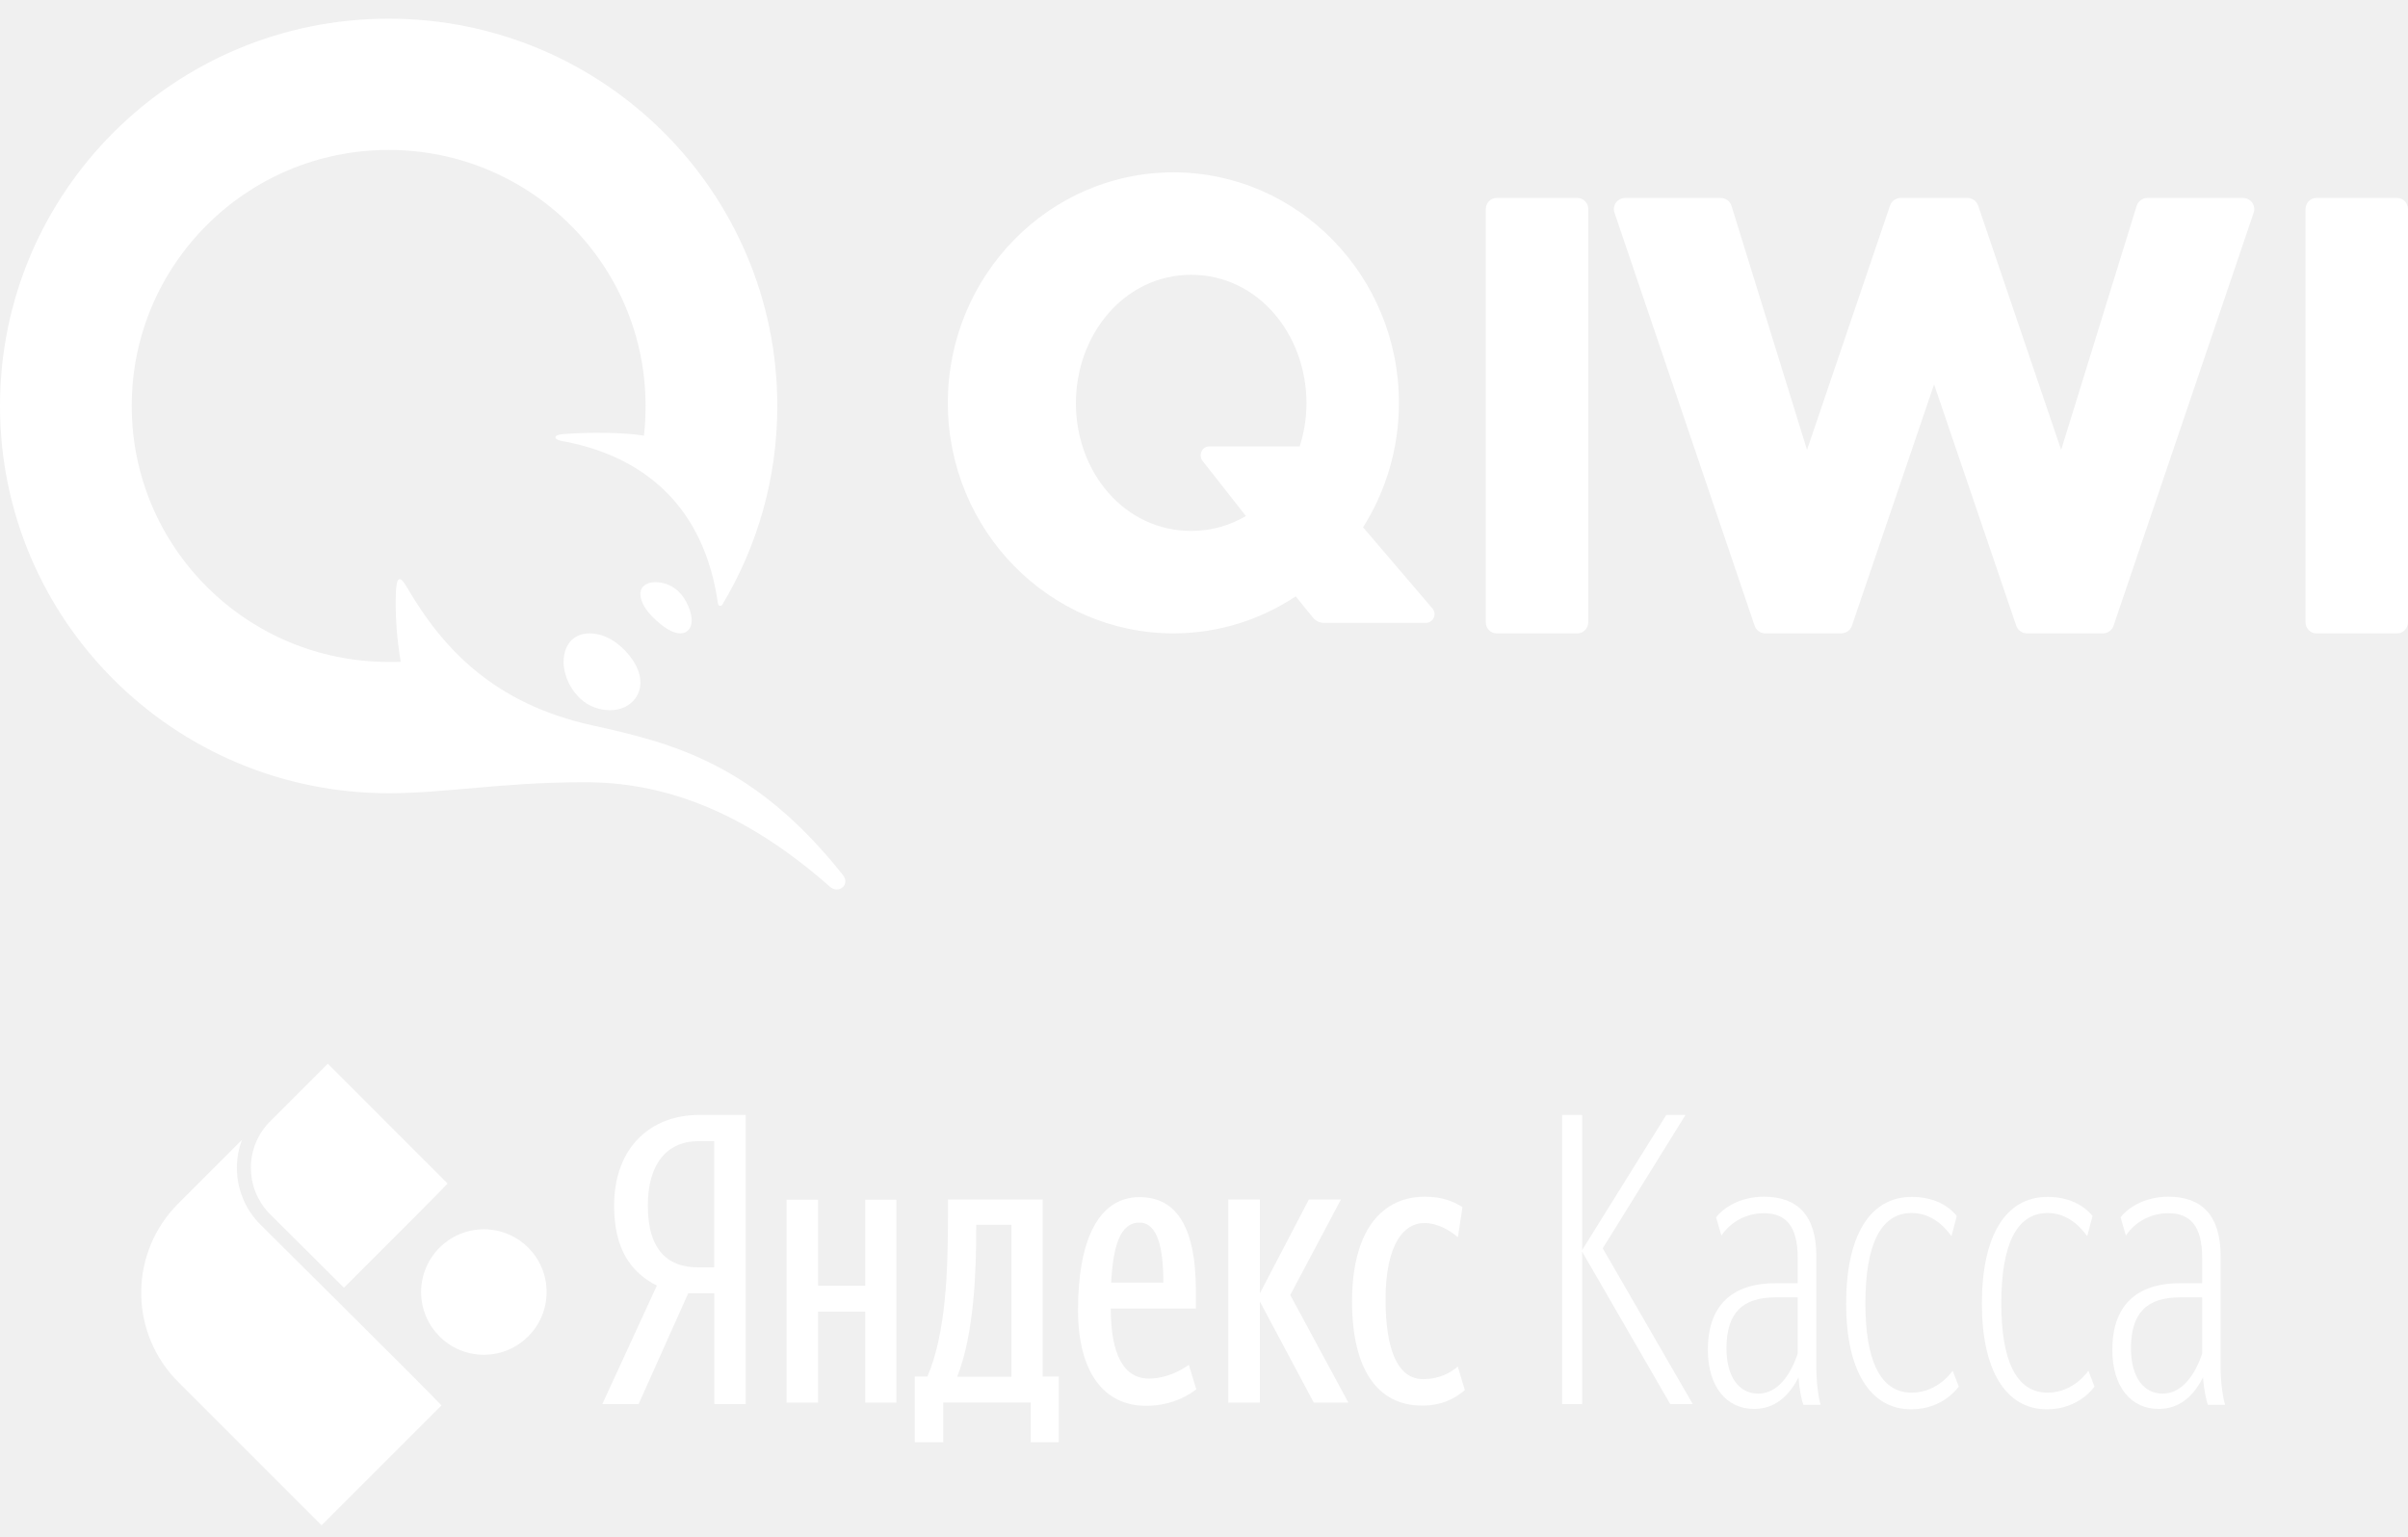
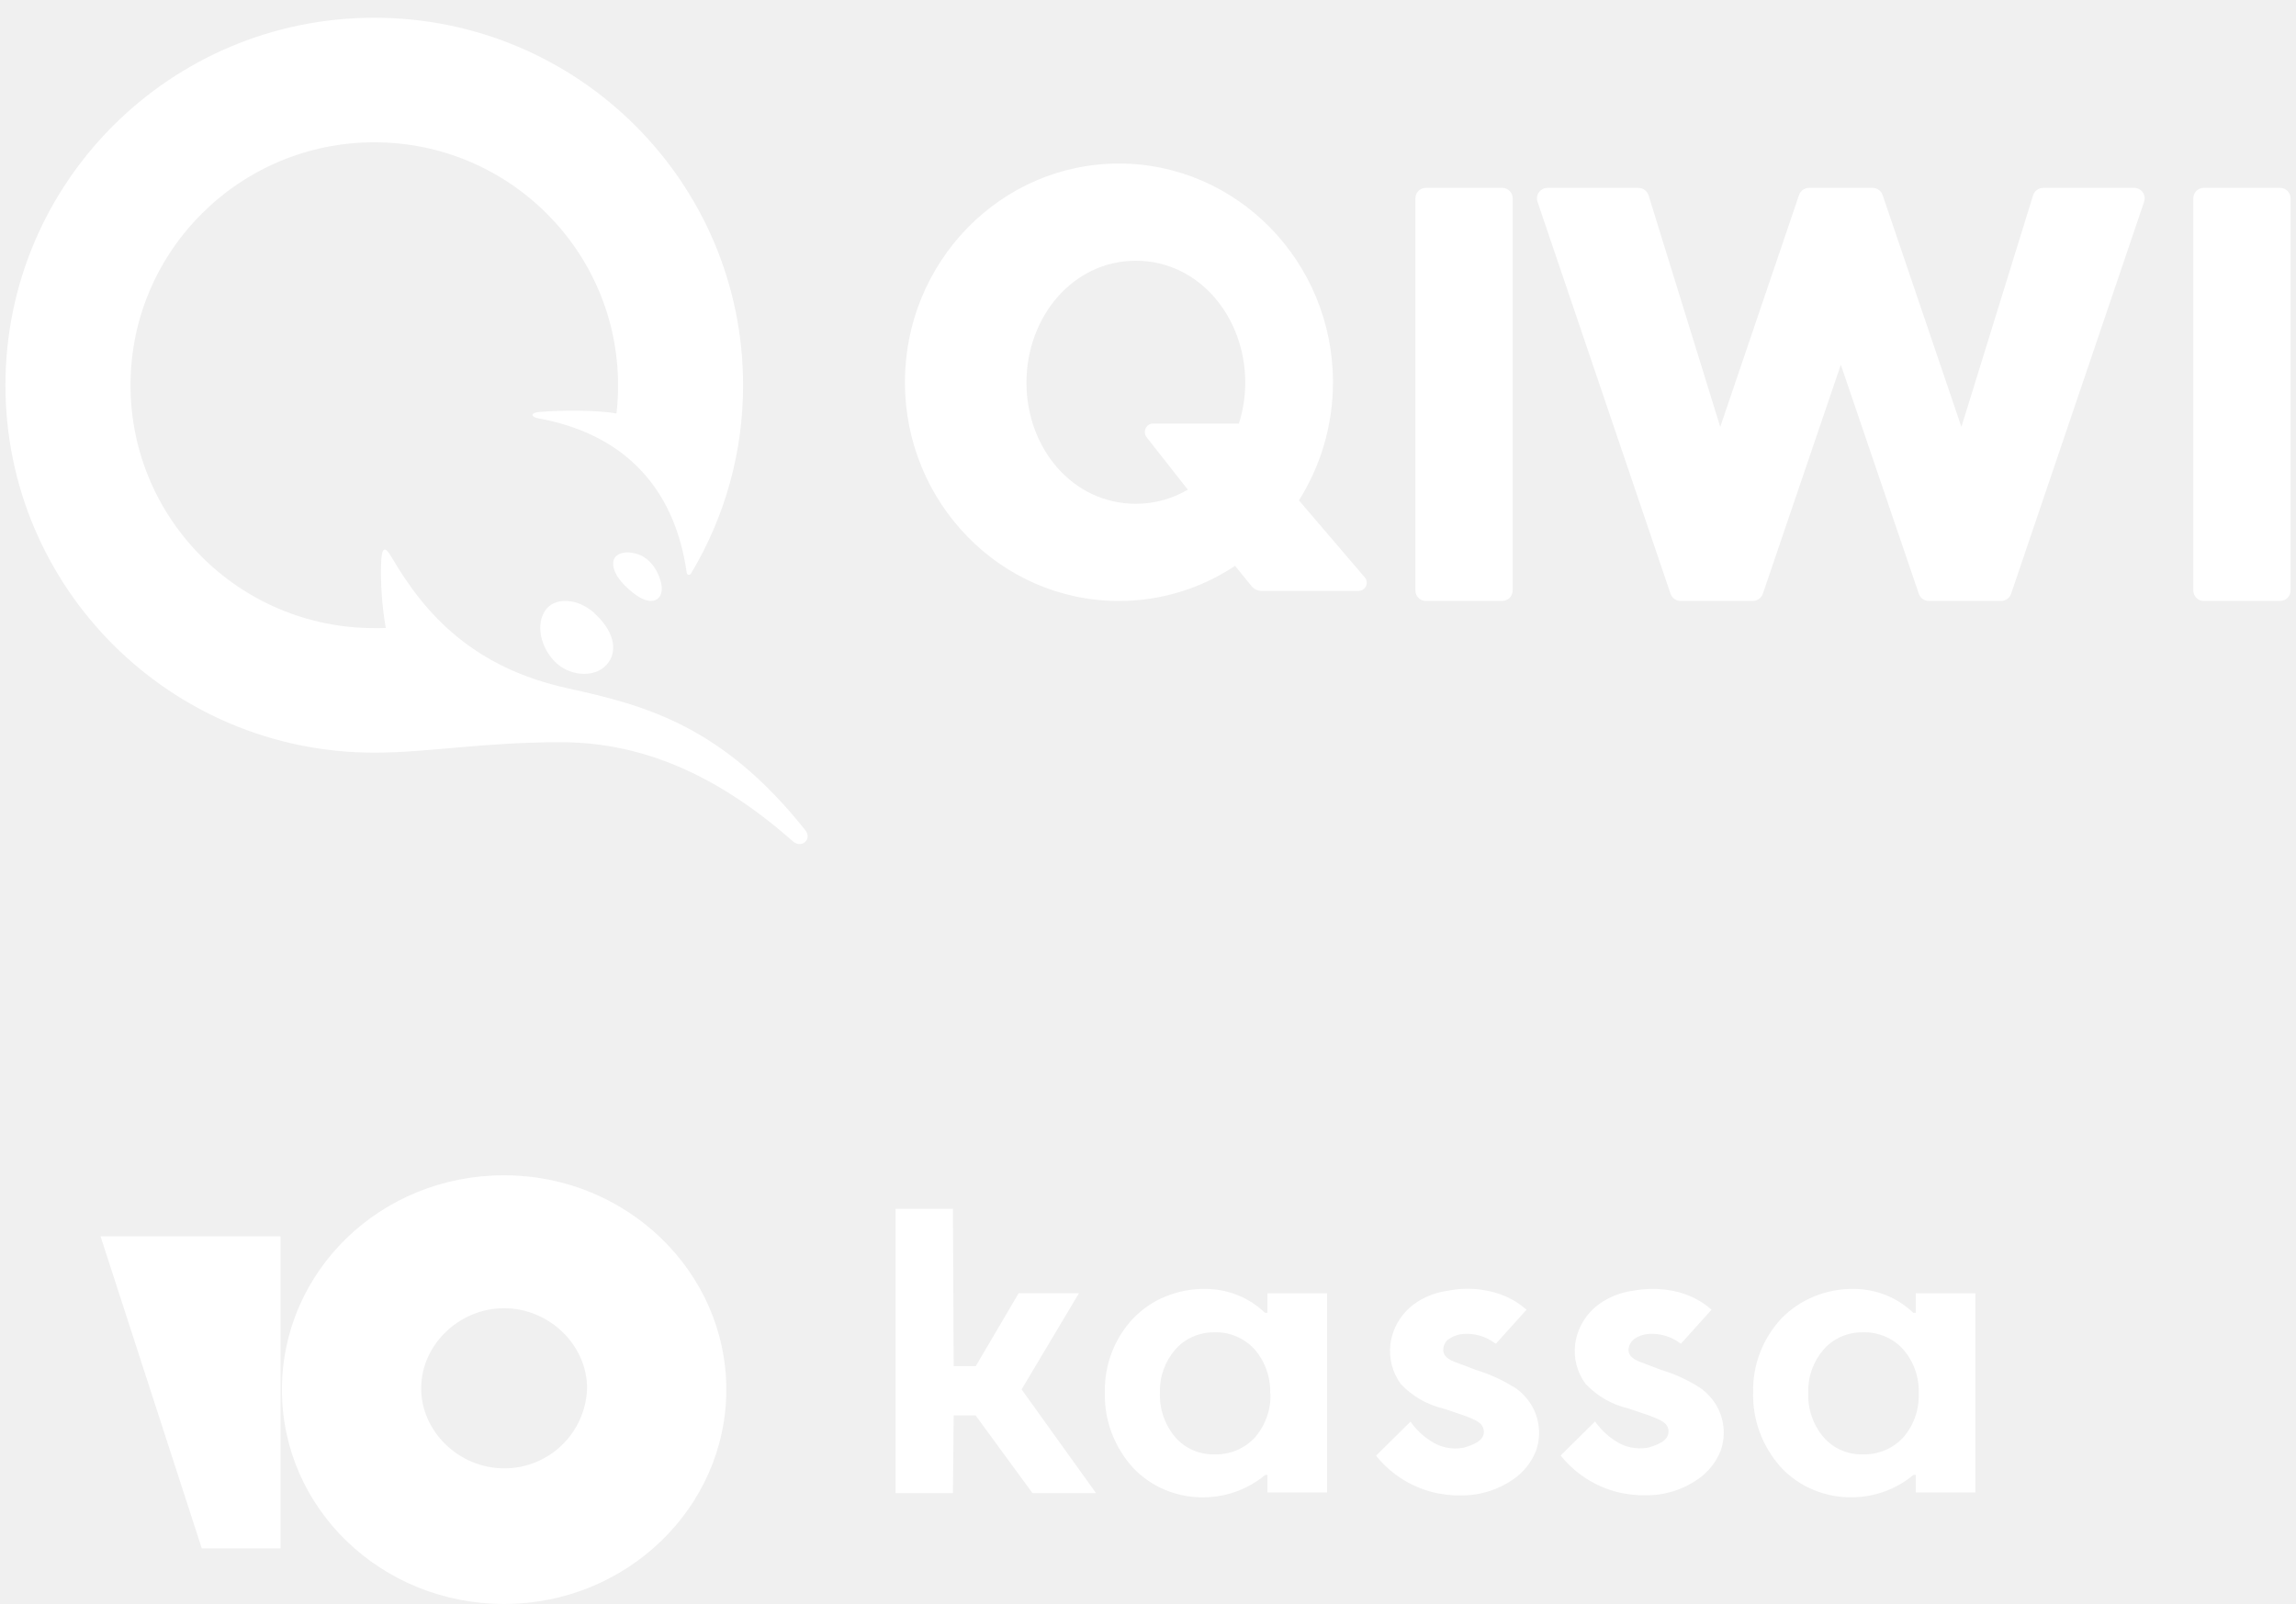
- <svg xmlns="http://www.w3.org/2000/svg" width="94" height="60" viewBox="0 0 94 60" fill="none">
-   <path fill-rule="evenodd" clip-rule="evenodd" d="M22.836 30.54C25.744 30.54 28.899 31.533 32.391 34.616C32.74 34.925 33.206 34.541 32.901 34.158C29.47 29.84 26.296 29.018 23.13 28.323C19.259 27.472 17.267 25.301 15.879 22.918C15.603 22.443 15.479 22.527 15.454 23.136C15.424 23.882 15.475 24.869 15.643 25.839C15.487 25.846 15.329 25.844 15.172 25.844C9.633 25.844 5.142 21.369 5.142 15.849C5.142 10.329 9.633 5.854 15.172 5.854C20.71 5.854 25.201 10.329 25.201 15.849C25.201 16.242 25.182 16.63 25.137 17.011C24.405 16.88 22.963 16.865 21.952 16.952C21.572 16.985 21.625 17.161 21.913 17.213C25.228 17.81 27.506 19.858 28.027 23.573C28.039 23.659 28.151 23.685 28.195 23.611C29.559 21.342 30.343 18.687 30.343 15.849C30.343 7.499 23.551 0.729 15.172 0.729C6.793 0.729 0 7.499 0 15.849C0 24.2 6.793 30.97 15.172 30.97C17.395 30.97 19.6 30.54 22.836 30.54ZM24.231 25.24C24.976 25.906 25.203 26.697 24.809 27.255C24.59 27.561 24.235 27.729 23.809 27.729C23.391 27.729 22.965 27.566 22.67 27.293C21.993 26.668 21.794 25.654 22.236 25.078C22.409 24.853 22.689 24.729 23.026 24.729C23.435 24.729 23.863 24.911 24.231 25.24ZM26.968 23.965C27.094 24.505 26.827 24.729 26.559 24.729C26.266 24.729 25.899 24.51 25.466 24.078C25.038 23.651 24.882 23.161 25.094 22.914C25.234 22.75 25.527 22.679 25.896 22.768C26.612 22.941 26.892 23.642 26.968 23.965ZM48.637 20.148L46.946 17.998C46.769 17.772 46.921 17.43 47.198 17.43H50.736C50.905 16.9 51 16.334 51 15.746C51 13.052 49.103 10.729 46.5 10.729C43.897 10.729 42 13.052 42 15.746C42 18.439 43.897 20.729 46.5 20.729C47.289 20.729 48.011 20.516 48.637 20.148ZM55.917 23.756C56.106 23.971 55.951 24.317 55.665 24.317H51.676C51.514 24.317 51.36 24.243 51.256 24.115L50.58 23.284C49.203 24.197 47.564 24.729 45.804 24.729C40.95 24.729 37 20.692 37 15.729C37 10.767 40.95 6.729 45.804 6.729C50.659 6.729 54.609 10.767 54.609 15.729C54.609 17.518 54.094 19.185 53.21 20.588L55.917 23.756ZM93.58 7.729H90.42C90.188 7.729 90 7.925 90 8.168V24.291C90 24.533 90.188 24.729 90.42 24.729H93.58C93.812 24.729 94 24.533 94 24.291V8.168C94 7.925 93.812 7.729 93.58 7.729ZM87.557 7.729H83.832C83.637 7.729 83.465 7.854 83.408 8.037L80.46 17.564L77.22 8.027C77.16 7.849 76.991 7.729 76.8 7.729H74.2C74.01 7.729 73.84 7.849 73.78 8.027L70.54 17.564L67.592 8.037C67.535 7.854 67.363 7.729 67.168 7.729H63.443C63.301 7.729 63.167 7.796 63.084 7.91C63 8.023 62.978 8.169 63.023 8.301L68.495 24.432C68.555 24.61 68.724 24.729 68.915 24.729H71.872C72.062 24.729 72.231 24.61 72.292 24.432L75.5 15.008L78.708 24.432C78.769 24.61 78.938 24.729 79.128 24.729H82.085C82.276 24.729 82.445 24.61 82.505 24.432L87.977 8.301C88.022 8.169 88 8.023 87.916 7.91C87.833 7.796 87.699 7.729 87.557 7.729ZM62 8.168V24.291C62 24.533 61.812 24.729 61.58 24.729H58.42C58.188 24.729 58 24.533 58 24.291V8.168C58 7.925 58.188 7.729 58.42 7.729H61.58C61.812 7.729 62 7.925 62 8.168Z" fill="white" />
-   <path fill-rule="evenodd" clip-rule="evenodd" d="M13.426 50.277C15.538 48.171 17.503 46.205 17.47 46.205L12.796 41.531L10.549 43.778C10.064 44.263 9.794 44.905 9.794 45.592C9.794 46.245 10.036 46.864 10.481 47.343L10.763 47.624C11.517 48.379 12.475 49.331 13.426 50.277ZM18.889 52.895C20.24 52.895 21.338 51.797 21.338 50.446C21.338 49.094 20.246 47.996 18.889 47.996C17.537 47.996 16.439 49.094 16.439 50.446C16.439 51.797 17.537 52.895 18.889 52.895ZM17.233 54.872L12.553 59.552L6.956 53.954C5.097 52.096 5.035 49.128 6.764 47.197L6.781 47.18C6.783 47.178 6.785 47.176 6.786 47.173C6.791 47.168 6.796 47.161 6.804 47.157C6.866 47.084 6.933 47.016 7.001 46.949L7.001 46.949L9.45 44.499C9.315 44.848 9.248 45.22 9.248 45.603C9.248 46.391 9.546 47.146 10.081 47.726L10.374 48.019C11.36 48.999 12.249 49.883 13.038 50.666C15.414 53.025 16.929 54.545 17.233 54.872ZM27.28 43.531C25.481 43.531 23.973 44.718 23.973 47.084C23.973 48.776 24.639 49.688 25.642 50.193L23.513 54.818H24.93L26.867 50.492H27.885V54.818H29.111V43.531H27.28ZM27.227 49.481C26.163 49.481 25.29 48.899 25.29 47.084C25.29 45.201 26.247 44.557 27.227 44.557H27.878V49.481H27.227ZM33.774 50.201H31.936V46.839H30.703V54.764H31.936V51.212H33.774V54.764H34.991V46.839H33.774V50.201ZM36.201 53.746C36.928 52.069 37.005 49.611 37.005 47.505V46.832H40.703V53.746H41.331V56.311H40.236V54.757H36.821V56.311H35.711V53.746H36.201ZM38.108 47.965C38.108 49.634 38.031 52.069 37.365 53.754H39.486V47.819H38.108V47.965ZM46.408 53.287C46.094 53.509 45.535 53.823 44.846 53.823C43.866 53.823 43.361 52.881 43.361 51.089H46.684V50.415C46.684 47.727 45.811 46.74 44.486 46.74C42.794 46.74 42.082 48.593 42.082 51.143C42.082 53.578 43.093 54.887 44.739 54.887C45.528 54.887 46.194 54.634 46.699 54.244L46.408 53.287ZM44.478 47.735C45.191 47.735 45.413 48.723 45.413 50.078H43.376C43.452 48.662 43.72 47.735 44.478 47.735ZM52.633 54.757L50.367 50.561L52.342 46.839H52.338L52.342 46.832H51.094L49.18 50.499V46.839L49.18 46.832H47.947L47.947 46.839L47.947 54.757L47.947 54.764H49.18L49.18 54.757L49.18 50.813L49.182 50.817L51.286 54.764H52.626L52.622 54.757H52.633ZM56.914 48.294L56.908 48.289L56.906 48.302C56.577 48.019 56.102 47.751 55.597 47.751C55.184 47.751 54.826 47.967 54.561 48.403C54.264 48.898 54.088 49.672 54.088 50.729C54.088 52.712 54.563 53.846 55.558 53.846C56.163 53.846 56.615 53.608 56.906 53.355L57.182 54.274L57.174 54.281L57.174 54.282C56.745 54.642 56.24 54.879 55.513 54.879C53.805 54.879 52.779 53.509 52.779 50.806C52.779 49.143 53.21 47.883 54.053 47.231C54.473 46.902 54.996 46.724 55.62 46.724C56.332 46.724 56.745 46.916 57.09 47.13L56.914 48.294ZM66.079 54.818L62.565 48.738L65.796 43.531H65.046L61.761 48.807V43.531H60.98V54.818H61.761V48.868L65.199 54.818H66.079ZM70.903 49.037V53.394C70.903 53.945 70.98 54.558 71.072 54.849H70.398C70.329 54.65 70.252 54.343 70.207 53.777C69.824 54.535 69.257 55.01 68.476 55.01C67.404 55.01 66.669 54.152 66.669 52.697C66.669 50.989 67.596 50.101 69.311 50.101H70.176V49.106C70.176 47.888 69.724 47.368 68.859 47.368C68.185 47.368 67.573 47.689 67.197 48.24L66.991 47.528C67.305 47.123 67.963 46.724 68.859 46.724C70.168 46.724 70.903 47.452 70.903 49.037ZM68.637 54.412C69.38 54.412 69.893 53.7 70.176 52.85V50.653H69.326C68.024 50.653 67.396 51.25 67.396 52.643C67.396 53.761 67.886 54.412 68.637 54.412ZM76.463 54.136L76.225 53.516C76.225 53.516 75.666 54.374 74.625 54.374C73.377 54.374 72.818 53.072 72.818 50.89C72.818 48.639 73.392 47.36 74.625 47.36C75.314 47.36 75.827 47.773 76.179 48.264L76.386 47.475C76.034 47.046 75.459 46.732 74.625 46.732C72.978 46.732 72.067 48.271 72.067 50.898C72.067 53.493 72.994 55.025 74.609 55.025C75.873 55.025 76.463 54.136 76.463 54.136ZM81.524 53.516L81.761 54.136C81.761 54.136 81.172 55.025 79.908 55.025C78.293 55.025 77.366 53.493 77.366 50.898C77.366 48.271 78.277 46.732 79.924 46.732C80.751 46.732 81.332 47.046 81.685 47.475L81.478 48.264C81.126 47.773 80.613 47.36 79.931 47.36C78.698 47.36 78.124 48.639 78.124 50.89C78.124 53.072 78.683 54.374 79.931 54.374C80.965 54.374 81.524 53.516 81.524 53.516ZM86.685 53.394V49.037C86.685 47.452 85.95 46.724 84.648 46.724C83.752 46.724 83.094 47.123 82.78 47.528L82.986 48.24C83.362 47.689 83.974 47.368 84.648 47.368C85.513 47.368 85.965 47.888 85.965 49.106V50.101H85.1C83.385 50.101 82.458 50.989 82.458 52.697C82.458 54.152 83.193 55.01 84.265 55.01C85.054 55.01 85.62 54.535 85.996 53.777C86.042 54.343 86.126 54.65 86.187 54.849H86.861C86.769 54.558 86.685 53.945 86.685 53.394ZM85.965 52.85C85.682 53.7 85.161 54.412 84.426 54.412C83.675 54.412 83.186 53.761 83.186 52.643C83.186 51.25 83.813 50.653 85.115 50.653H85.965V52.85Z" fill="white" />
+ <svg xmlns="http://www.w3.org/2000/svg" width="83" height="58" viewBox="0 0 94 66" fill="none">
+   <g fill="#fff">
+     <path fill-rule="evenodd" d="M22.836 30.54c2.908 0 6.062.993 9.554 4.077.35.31.816-.075.51-.46-3.432-4.318-6.605-5.14-9.77-5.835-3.872-.85-5.863-3.02-7.25-5.405-.276-.474-.4-.39-.425.22-.03.746.02 1.733.19 2.703-.156.007-.313.005-.47.005-5.54 0-10.03-4.475-10.03-9.995s4.5-9.995 10.03-9.995S25.2 10.33 25.2 15.85a10.09 10.09 0 0 1-.064 1.162c-.733-.13-2.174-.146-3.185-.06-.38.033-.327.21-.04.26 3.315.597 5.593 2.645 6.114 6.36.012.086.124.11.17.037a15.01 15.01 0 0 0 2.148-7.761C30.343 7.5 23.55.73 15.172.73S0 7.5 0 15.85s6.793 15.12 15.172 15.12c2.223 0 4.428-.43 7.665-.43zm1.395-5.3c.745.665.972 1.456.578 2.014-.22.306-.574.474-1 .474a1.72 1.72 0 0 1-1.139-.436c-.677-.625-.876-1.64-.434-2.215.173-.225.454-.35.8-.35.41 0 .837.182 1.205.51zm2.736-1.276c.126.54-.14.764-.41.764-.293 0-.66-.22-1.093-.65-.427-.427-.584-.917-.372-1.164.14-.164.433-.235.802-.145.715.173.996.874 1.072 1.197zm21.67-3.817l-1.69-2.15c-.177-.226-.025-.567.252-.567h3.538c.17-.53.264-1.097.264-1.685 0-2.694-1.897-5.016-4.5-5.016S42 13.052 42 15.746s1.897 4.983 4.5 4.983c.79 0 1.51-.213 2.137-.58zm7.28 3.608a.34.34 0 0 1-.252.56h-3.988a.54.54 0 0 1-.42-.201l-.676-.83c-1.377.913-3.016 1.445-4.776 1.445-4.855 0-8.804-4.037-8.804-9s3.95-9 8.804-9 8.804 4.038 8.804 9c0 1.79-.515 3.456-1.4 4.86l2.707 3.168zM93.58 7.73h-3.16a.43.43 0 0 0-.42.438V24.29a.43.43 0 0 0 .42.438h3.16a.43.43 0 0 0 .42-.438V8.168a.43.43 0 0 0-.42-.438zm-6.023 0h-3.726c-.195 0-.367.125-.423.308l-2.948 9.527-3.24-9.538c-.06-.177-.23-.297-.42-.297h-2.6c-.19 0-.36.12-.42.297l-3.24 9.538-2.948-9.527c-.057-.183-.23-.308-.423-.308h-3.726c-.142 0-.276.067-.36.18s-.106.26-.06.392l5.472 16.13c.06.177.23.297.42.297h2.957c.19 0 .36-.12.42-.297l3.208-9.424 3.208 9.424c.06.177.23.297.42.297h2.957c.19 0 .36-.12.42-.297L87.977 8.3c.045-.132.023-.278-.06-.392s-.217-.18-.36-.18zM62 8.168V24.29a.43.43 0 0 1-.42.438h-3.16a.43.43 0 0 1-.42-.438V8.168a.43.43 0 0 1 .42-.438h3.16a.43.43 0 0 1 .42.438z" />
+     <g clip-path="url(#A)">
+       <g clip-path="url(#B)">
+         <path d="M44.17 53.214h-2.492l-1.764 3h-.908l-.03-6.474h-2.36v11.7h2.36l.03-3.2h.902l2.342 3.2h2.614L41.8 57.17l2.36-3.957zm17.855 3.85a6.37 6.37 0 0 0-1.544-.698l-.52-.2-.14-.05c-.324-.117-.665-.24-.676-.558a.54.54 0 0 1 .063-.272c.044-.084.1-.156.2-.208a1.15 1.15 0 0 1 .578-.19 1.92 1.92 0 0 1 1.261.363l.064.04 1.26-1.4-.063-.05a3.09 3.09 0 0 0-.51-.357 3.47 3.47 0 0 0-1.046-.374 4 4 0 0 0-1.608 0 3.05 3.05 0 0 0-1.41.558c-.264.2-.484.447-.65.728a2.41 2.41 0 0 0-.311.913 2.3 2.3 0 0 0 .428 1.641 3.5 3.5 0 0 0 1.735 1.005l.104.033.237.078c.856.28 1.1.4 1.237.558a.5.5 0 0 1 .104.29c0 .396-.503.558-.844.658a1.84 1.84 0 0 1-.72-.013c-.237-.052-.46-.15-.656-.288a2.81 2.81 0 0 1-.798-.776l-1.417 1.4.04.056c.63.76 1.512 1.3 2.498 1.496a5.57 5.57 0 0 0 .682.084h.237a3.68 3.68 0 0 0 2.174-.653 2.57 2.57 0 0 0 .943-1.172 2.22 2.22 0 0 0 .118-.988 2.24 2.24 0 0 0-.326-.943 2.39 2.39 0 0 0-.717-.72zm7.62 0a6.32 6.32 0 0 0-1.538-.698l-.526-.2-.133-.05c-.33-.117-.665-.24-.682-.558a.58.58 0 0 1 .071-.27.61.61 0 0 1 .189-.21 1.15 1.15 0 0 1 .578-.19c.452-.03.9.1 1.26.363l.058.04 1.26-1.4-.058-.05a2.99 2.99 0 0 0-.515-.357 3.45 3.45 0 0 0-1.041-.374c-.532-.1-1.08-.1-1.613 0a3.1 3.1 0 0 0-1.41.558c-.266.197-.488.443-.655.724a2.4 2.4 0 0 0-.317.911 2.26 2.26 0 0 0 .428 1.64 3.5 3.5 0 0 0 1.735 1.005l.098.033.237.078c.862.28 1.104.4 1.243.558a.44.44 0 0 1 .098.29c0 .396-.497.558-.84.66a1.85 1.85 0 0 1-.723-.013 1.84 1.84 0 0 1-.66-.288 2.96 2.96 0 0 1-.798-.776l-1.417 1.4.046.056c.63.76 1.512 1.3 2.498 1.496a5.57 5.57 0 0 0 .682.084h.237a3.68 3.68 0 0 0 2.174-.653 2.57 2.57 0 0 0 .943-1.172 2.23 2.23 0 0 0 .118-.988 2.24 2.24 0 0 0-.326-.943 2.38 2.38 0 0 0-.706-.714zm-17.73-3.85v.804h-.104c-.646-.624-1.52-.977-2.434-.982a4.14 4.14 0 0 0-1.633.303c-.516.2-.98.524-1.363.92a4.31 4.31 0 0 0-1.156 3.036c-.03 1.136.383 2.24 1.156 3.097a3.87 3.87 0 0 0 1.34.92 3.98 3.98 0 0 0 1.615.298 3.99 3.99 0 0 0 2.486-.921h.093v.72h2.452v-8.192h-2.452zm.122 4.124c.025.66-.204 1.306-.642 1.814a2.15 2.15 0 0 1-.759.526 2.22 2.22 0 0 1-.918.166c-.305.005-.608-.057-.886-.18a2.02 2.02 0 0 1-.716-.534 2.67 2.67 0 0 1-.625-1.836c-.02-.645.207-1.274.636-1.77a2.07 2.07 0 0 1 .722-.525c.278-.12.58-.182.885-.178.313-.01.624.048.9.17a2.11 2.11 0 0 1 .749.529 2.64 2.64 0 0 1 .642 1.819zm26.547-4.124v.804h-.104c-.644-.623-1.517-.975-2.43-.982a4.14 4.14 0 0 0-1.635.304 4.02 4.02 0 0 0-1.366.918c-.77.833-1.184 1.92-1.156 3.036-.03 1.136.383 2.24 1.156 3.097a3.87 3.87 0 0 0 1.34.92 3.98 3.98 0 0 0 1.615.298 3.99 3.99 0 0 0 2.486-.921h.093v.72h2.452v-8.192h-2.452zm.12 4.124a2.6 2.6 0 0 1-.642 1.814 2.15 2.15 0 0 1-.759.526 2.22 2.22 0 0 1-.918.166 2.09 2.09 0 0 1-.885-.18 2.02 2.02 0 0 1-.716-.534 2.67 2.67 0 0 1-.624-1.836c-.02-.645.207-1.274.636-1.77a2.06 2.06 0 0 1 .722-.525 2.15 2.15 0 0 1 .885-.178 2.18 2.18 0 0 1 .911.169c.287.12.542.3.748.53.44.5.67 1.157.642 1.82zM20.513 48.36c-5.1 0-9.14 3.963-9.14 8.82 0 4.912 4.107 8.82 9.14 8.82s9.14-3.964 9.14-8.82-4.107-8.82-9.14-8.82zm0 12.058c-1.85 0-3.412-1.507-3.412-3.294s1.562-3.294 3.412-3.294 3.413 1.507 3.413 3.294a3.4 3.4 0 0 1-3.413 3.294zm-9.197-9.546v12.84h-3.24l-4.164-12.84h7.403z" />
+       </g>
+     </g>
+   </g>
+   <defs>
+     <clipPath id="A">
+       <path fill="#fff" transform="translate(1 48)" d="M0 0h87v18H0z" />
+     </clipPath>
+     <clipPath id="B">
+       <path fill="#fff" transform="translate(3.912 48.36)" d="M0 0h77.172v17.64H0z" />
+     </clipPath>
+   </defs>
</svg>
